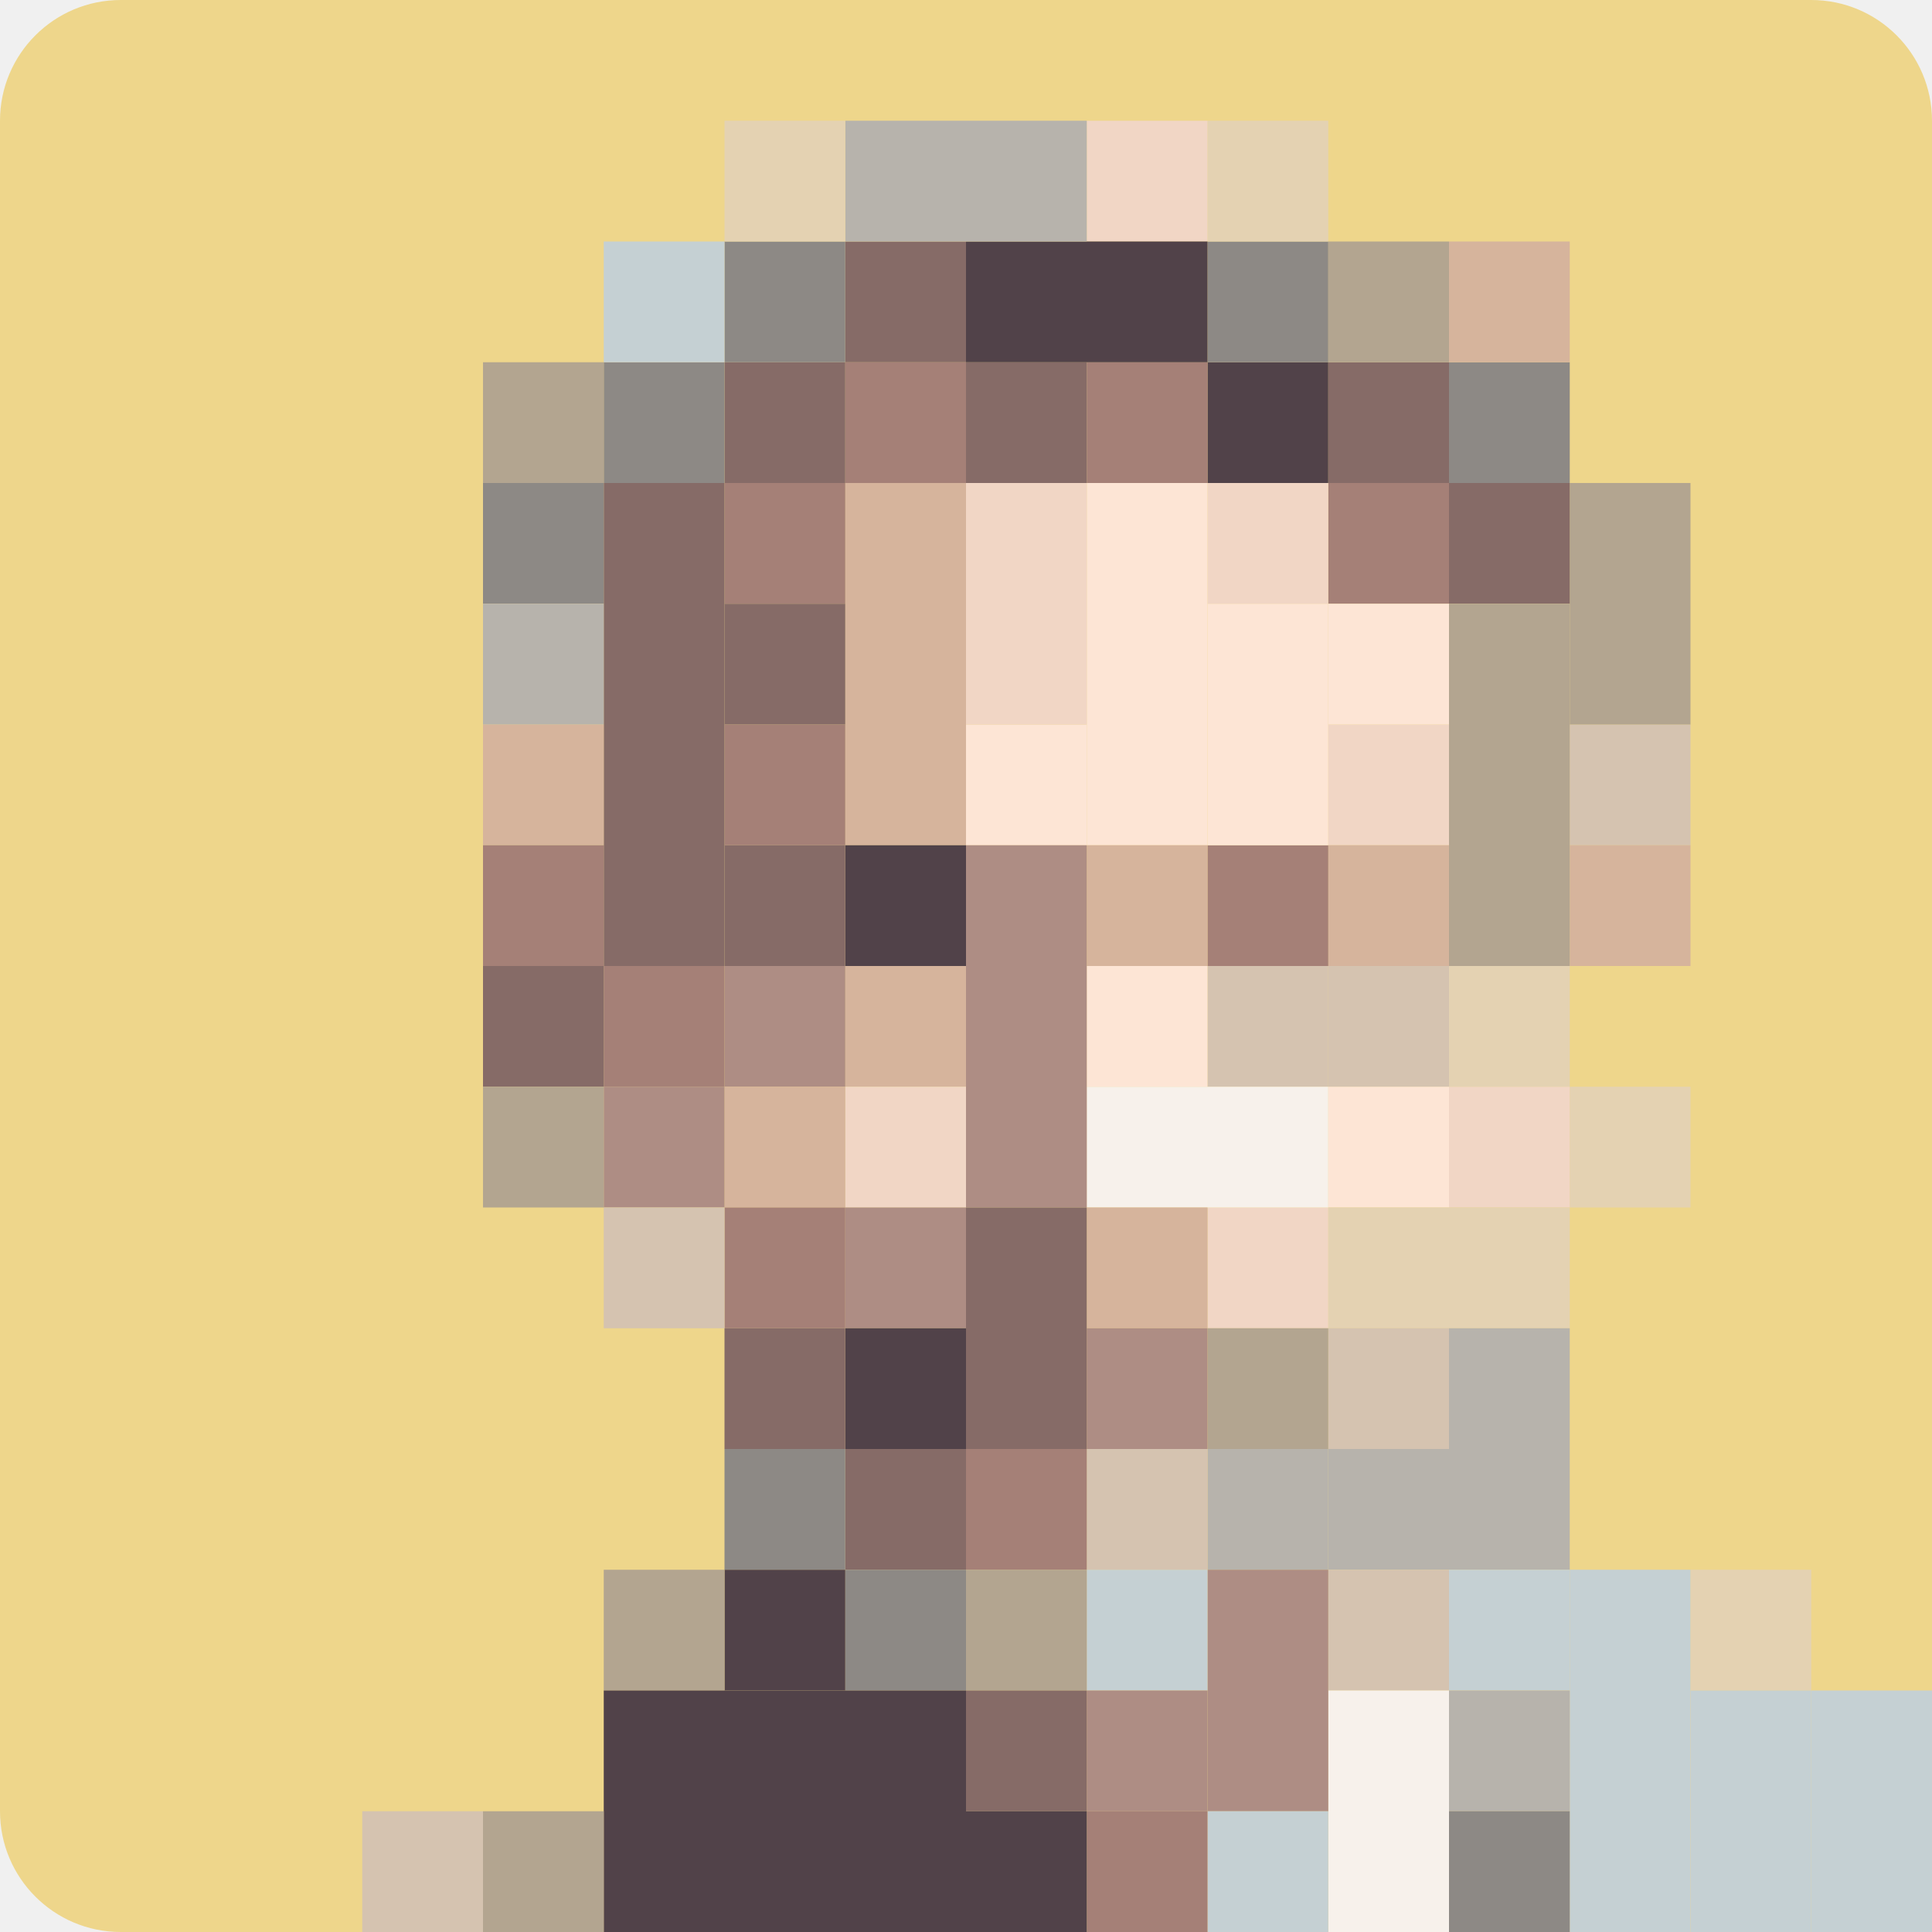
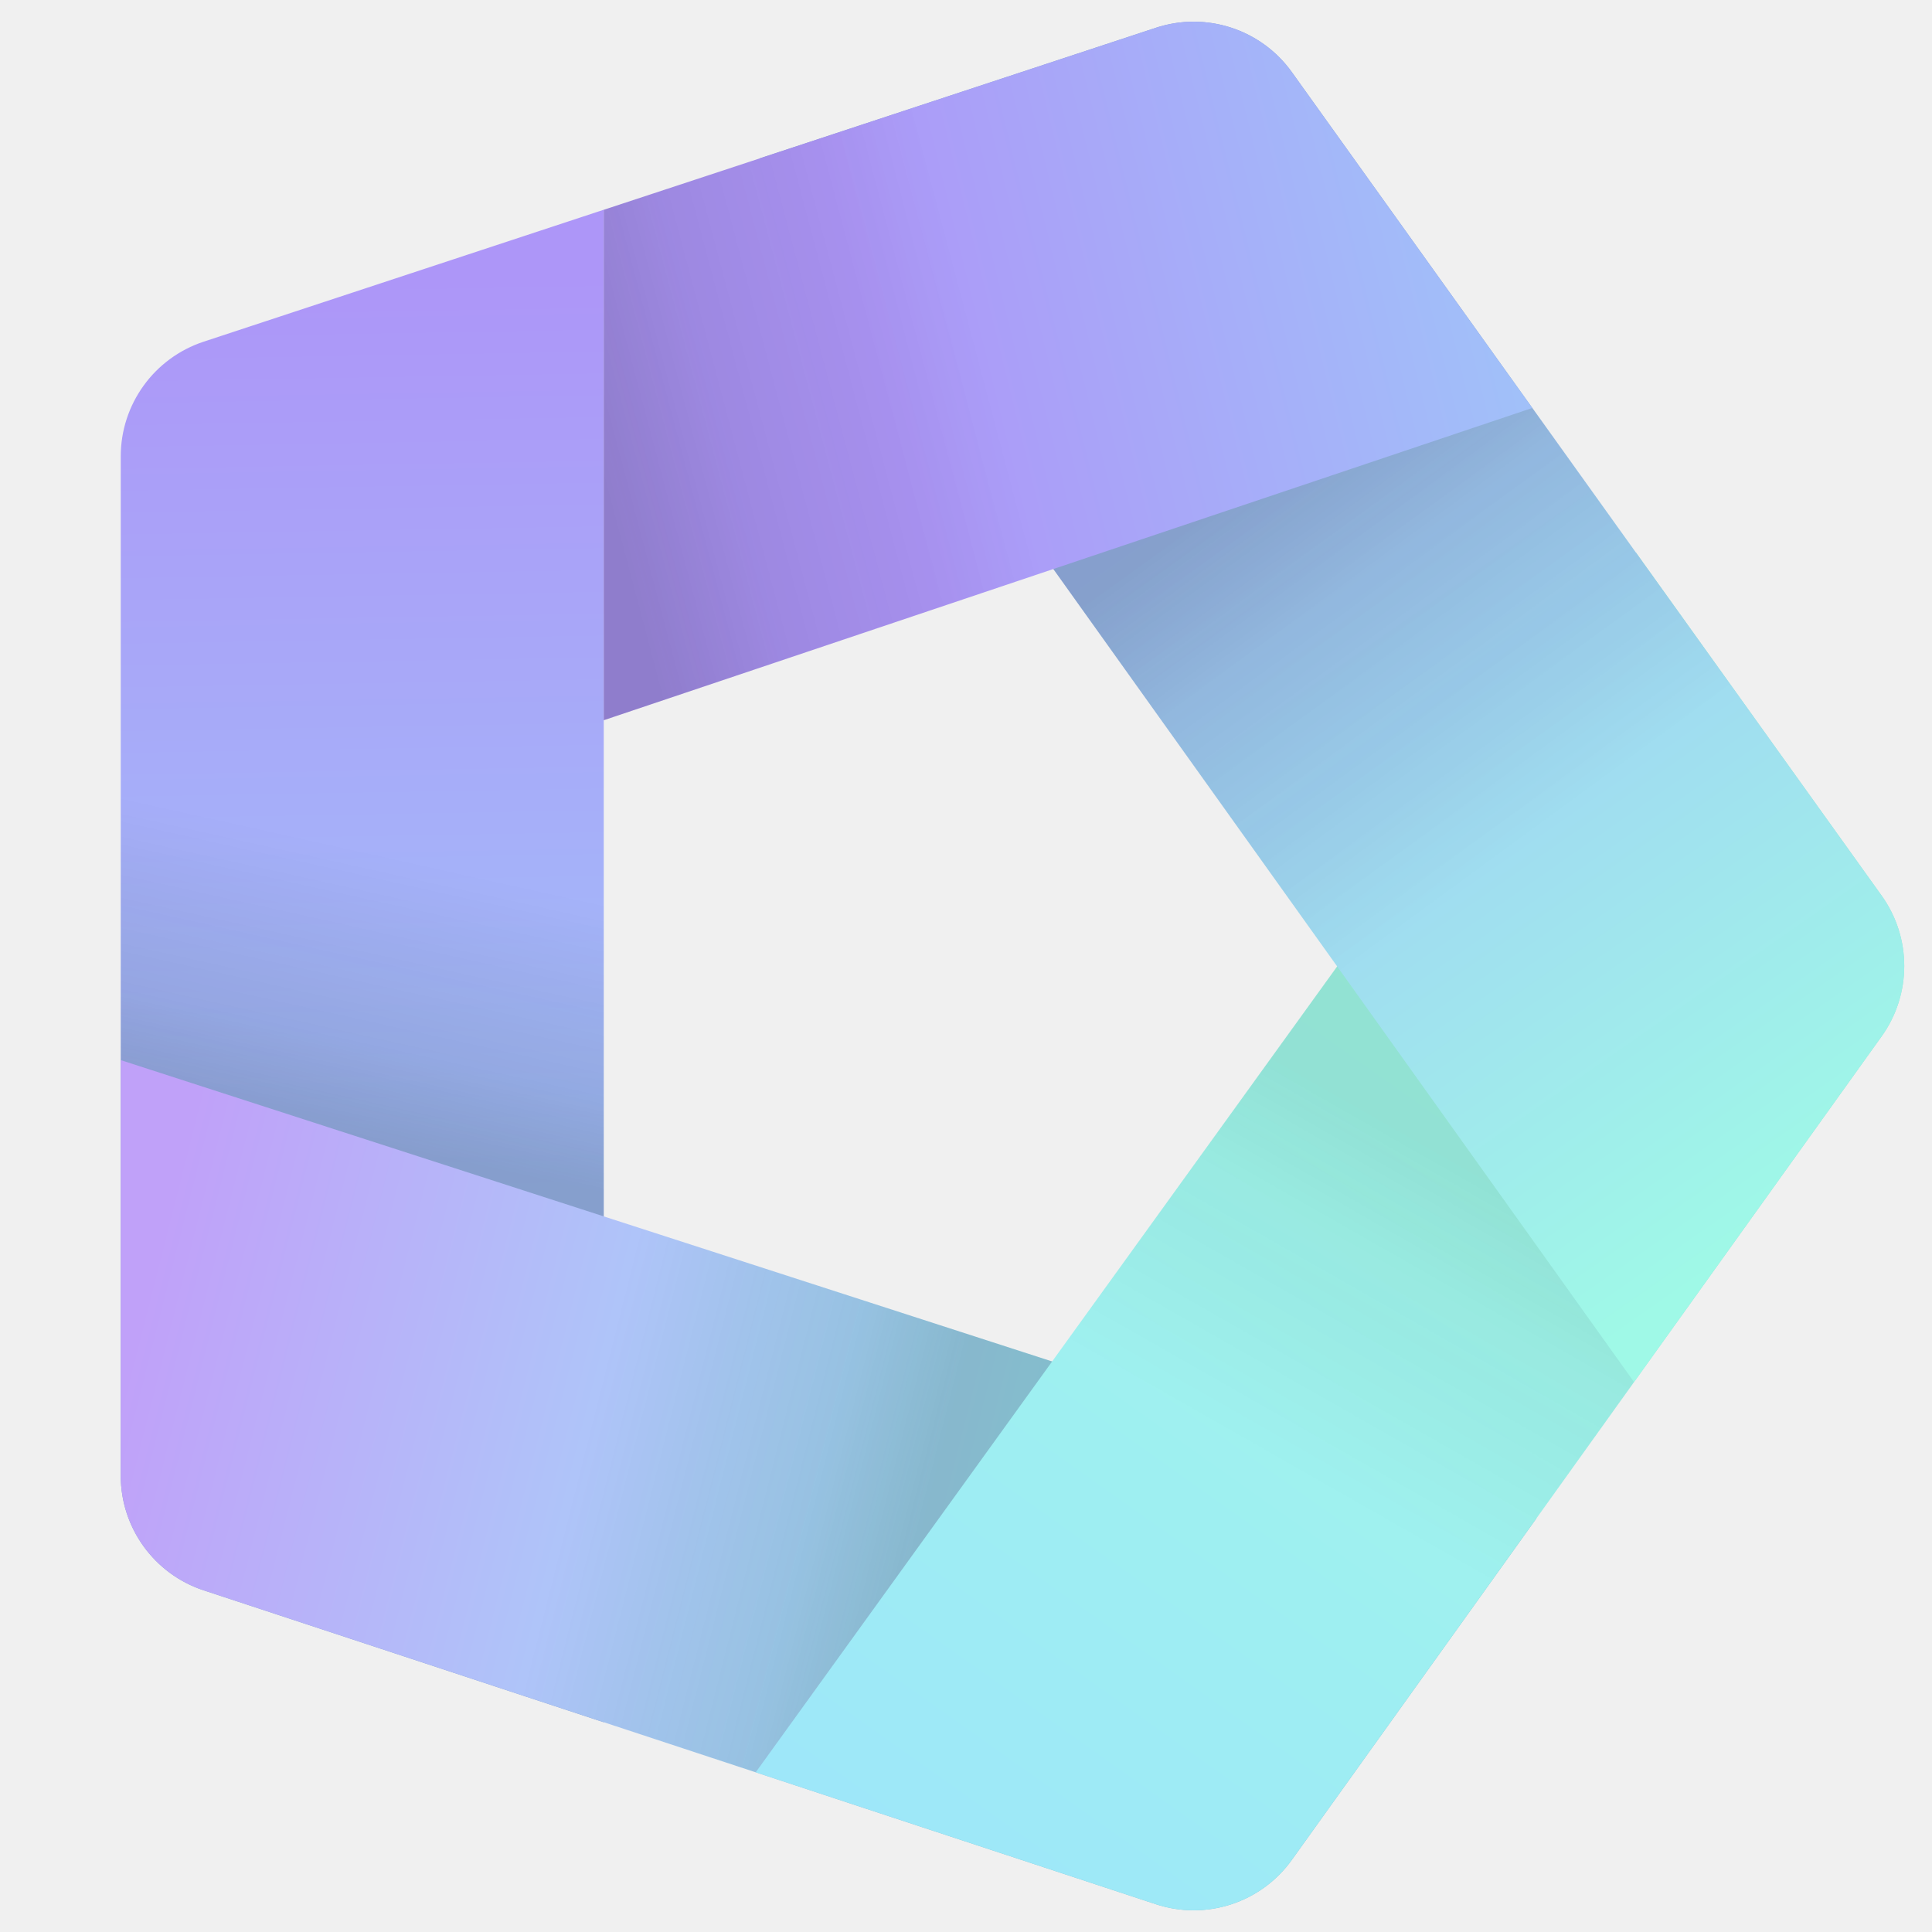
<svg xmlns="http://www.w3.org/2000/svg" width="32" height="32" viewBox="0 0 32 32" fill="none">
-   <rect width="32" height="32" rx="2" fill="#EED68B" />
-   <rect x="30" y="28" width="2" height="4" fill="#C5D0D3" />
-   <rect x="28" y="26" width="2" height="2" fill="#E4D2B2" />
-   <rect x="28" y="28" width="2" height="4" fill="#C5D0D3" />
-   <rect x="26" y="12" width="2" height="2" fill="#D5C3B0" />
-   <rect x="26" y="8" width="2" height="4" fill="#B3A590" />
-   <rect x="26" y="14" width="2" height="2" fill="#D6B49C" />
-   <rect x="26" y="18" width="2" height="2" fill="#E4D2B2" />
-   <rect x="26" y="26" width="2" height="6" fill="#C5D0D3" />
-   <rect x="24" y="6" width="2" height="2" fill="#8D8985" />
-   <rect x="24" y="4" width="2" height="2" fill="#D6B49C" />
-   <rect x="24" y="8" width="2" height="2" fill="#866B67" />
-   <rect x="24" y="10" width="2" height="6" fill="#B3A590" />
-   <rect x="24" y="16" width="2" height="2" fill="#E4D2B2" />
-   <rect x="24" y="18" width="2" height="2" fill="#F1D6C5" />
-   <rect x="24" y="20" width="2" height="2" fill="#E4D2B2" />
-   <rect x="24" y="22" width="2" height="4" fill="#B7B3AC" />
-   <rect x="24" y="26" width="2" height="2" fill="#C5D0D3" />
-   <rect x="24" y="28" width="2" height="2" fill="#B7B3AC" />
-   <rect x="24" y="30" width="2" height="2" fill="#8D8985" />
-   <rect x="22" y="6" width="2" height="2" fill="#866B67" />
-   <rect x="22" y="8" width="2" height="2" fill="#A58077" />
-   <rect x="22" y="4" width="2" height="2" fill="#B3A590" />
-   <rect x="22" y="12" width="2" height="2" fill="#F1D6C5" />
-   <rect x="22" y="14" width="2" height="2" fill="#D6B49C" />
-   <rect x="22" y="10" width="2" height="2" fill="#FDE5D5" />
-   <rect x="22" y="16" width="2" height="2" fill="#D5C3B0" />
-   <rect x="22" y="18" width="2" height="2" fill="#FDE5D5" />
-   <rect x="22" y="20" width="2" height="2" fill="#E4D2B2" />
-   <rect x="22" y="22" width="2" height="2" fill="#D5C3B0" />
-   <rect x="22" y="24" width="2" height="2" fill="#B7B3AC" />
-   <rect x="22" y="26" width="2" height="2" fill="#D5C3B0" />
-   <rect x="22" y="28" width="2" height="4" fill="#F7F1EB" />
-   <rect x="20" y="6" width="2" height="2" fill="#514249" />
-   <rect x="20" y="4" width="2" height="2" fill="#8D8985" />
-   <rect x="20" y="2" width="2" height="2" fill="#E4D2B2" />
-   <rect x="20" y="8" width="2" height="2" fill="#F1D6C5" />
-   <rect x="20" y="14" width="2" height="2" fill="#A58077" />
-   <rect x="20" y="10" width="2" height="4" fill="#FDE5D5" />
-   <rect x="20" y="16" width="2" height="2" fill="#D5C3B0" />
-   <rect x="20" y="20" width="2" height="2" fill="#F1D6C5" />
-   <rect x="20" y="22" width="2" height="2" fill="#B3A590" />
-   <rect x="20" y="24" width="2" height="2" fill="#B7B3AC" />
-   <rect x="20" y="26" width="2" height="4" fill="#AE8D84" />
-   <rect x="20" y="30" width="2" height="2" fill="#C5D0D3" />
-   <rect x="18" y="6" width="2" height="2" fill="#A58077" />
-   <rect x="18" y="2" width="2" height="2" fill="#F1D6C5" />
-   <rect x="18" y="8" width="2" height="6" fill="#FDE5D5" />
-   <rect x="18" y="14" width="2" height="2" fill="#D6B49C" />
-   <rect x="18" y="16" width="2" height="2" fill="#FDE5D5" />
-   <rect x="18" y="18" width="4" height="2" fill="#F7F1EB" />
-   <rect x="18" y="20" width="2" height="2" fill="#D6B49C" />
-   <rect x="18" y="22" width="2" height="2" fill="#AE8D84" />
-   <rect x="18" y="24" width="2" height="2" fill="#D5C3B0" />
-   <rect x="18" y="26" width="2" height="2" fill="#C5D0D3" />
-   <rect x="18" y="28" width="2" height="2" fill="#AE8D84" />
-   <rect x="18" y="30" width="2" height="2" fill="#A58077" />
-   <rect x="16" y="6" width="2" height="2" fill="#866B67" />
-   <rect x="16" y="4" width="4" height="2" fill="#514249" />
-   <rect x="16" y="12" width="2" height="2" fill="#FDE5D5" />
-   <rect x="16" y="8" width="2" height="4" fill="#F1D6C5" />
-   <rect x="16" y="14" width="2" height="6" fill="#AE8D84" />
-   <rect x="16" y="20" width="2" height="4" fill="#866B67" />
-   <rect x="16" y="24" width="2" height="2" fill="#A58077" />
-   <rect x="16" y="26" width="2" height="2" fill="#B3A590" />
-   <rect x="16" y="28" width="2" height="2" fill="#866B67" />
-   <rect x="16" y="30" width="2" height="2" fill="#514249" />
-   <rect x="14" y="6" width="2" height="2" fill="#A58077" />
-   <rect x="14" y="4" width="2" height="2" fill="#866B67" />
-   <rect x="14" y="2" width="4" height="2" fill="#B7B3AC" />
-   <rect x="14" y="8" width="2" height="6" fill="#D6B49C" />
-   <rect x="14" y="14" width="2" height="2" fill="#514249" />
-   <rect x="14" y="16" width="2" height="2" fill="#D6B49C" />
-   <rect x="14" y="18" width="2" height="2" fill="#F1D6C5" />
-   <rect x="14" y="20" width="2" height="2" fill="#AE8D84" />
-   <rect x="14" y="22" width="2" height="2" fill="#514249" />
-   <rect x="14" y="24" width="2" height="2" fill="#866B67" />
-   <rect x="14" y="26" width="2" height="2" fill="#8D8985" />
-   <rect x="12" y="6" width="2" height="2" fill="#866B67" />
-   <rect x="12" y="4" width="2" height="2" fill="#8D8985" />
-   <rect x="12" y="2" width="2" height="2" fill="#E4D2B2" />
-   <rect x="12" y="12" width="2" height="2" fill="#A58077" />
-   <rect x="12" y="8" width="2" height="2" fill="#A58077" />
-   <rect x="12" y="14" width="2" height="2" fill="#866B67" />
-   <rect x="12" y="10" width="2" height="2" fill="#866B67" />
-   <rect x="12" y="16" width="2" height="2" fill="#AE8D84" />
-   <rect x="12" y="18" width="2" height="2" fill="#D6B49C" />
-   <rect x="12" y="20" width="2" height="2" fill="#A58077" />
-   <rect x="12" y="22" width="2" height="2" fill="#866B67" />
-   <rect x="12" y="24" width="2" height="2" fill="#8D8985" />
-   <rect x="12" y="26" width="2" height="2" fill="#514249" />
-   <rect x="10" y="6" width="2" height="2" fill="#8D8985" />
-   <rect x="10" y="4" width="2" height="2" fill="#C5D0D3" />
-   <rect x="10" y="8" width="2" height="8" fill="#866B67" />
-   <rect x="10" y="16" width="2" height="2" fill="#A58077" />
-   <rect x="10" y="18" width="2" height="2" fill="#AE8D84" />
-   <rect x="10" y="20" width="2" height="2" fill="#D5C3B0" />
-   <rect x="10" y="26" width="2" height="2" fill="#B3A590" />
-   <rect x="10" y="28" width="6" height="4" fill="#514249" />
-   <rect x="8" y="6" width="2" height="2" fill="#B3A590" />
-   <rect x="8" y="12" width="2" height="2" fill="#D6B49C" />
-   <rect x="8" y="8" width="2" height="2" fill="#8D8985" />
-   <rect x="8" y="14" width="2" height="2" fill="#A58077" />
-   <rect x="8" y="10" width="2" height="2" fill="#B7B3AC" />
-   <rect x="8" y="16" width="2" height="2" fill="#866B67" />
-   <rect x="8" y="18" width="2" height="2" fill="#B3A590" />
-   <rect x="8" y="30" width="2" height="2" fill="#B3A590" />
-   <rect x="6" y="30" width="2" height="2" fill="#D5C3B0" />
+   <g clip-path="url(#clip0_777_1622)">
+     <path d="M10 3.474L3.374 5.659C2.554 5.929 2 6.695 2 7.558V24.442C2 25.305 2.554 26.071 3.374 26.341L10 28.526V3.474Z" fill="url(#paint0_linear_777_1622)" />
+     <path d="M10 3.474L3.374 5.659C2.554 5.929 2 6.695 2 7.558V24.442C2 25.305 2.554 26.071 3.374 26.341L10 28.526V3.474Z" fill="url(#paint1_linear_777_1622)" />
+     <path d="M2 17.559L25.45 25.146L21.397 30.805C20.888 31.516 19.976 31.814 19.145 31.54L3.374 26.341C2.554 26.071 2 25.305 2 24.442V17.559Z" fill="url(#paint2_linear_777_1622)" />
+     <path d="M2 17.559L25.45 25.146L21.397 30.805C20.888 31.516 19.976 31.814 19.145 31.54L3.374 26.341C2.554 26.071 2 25.305 2 24.442V17.559Z" fill="url(#paint3_linear_777_1622)" />
+     <path d="M12.517 29.355L27.095 9.15L31.166 14.835C31.665 15.532 31.665 16.468 31.166 17.165L21.397 30.805C20.888 31.516 19.976 31.814 19.145 31.54L12.517 29.355Z" fill="url(#paint4_linear_777_1622)" />
+     <path d="M12.517 29.355L27.095 9.15L31.166 14.835C31.665 15.532 31.665 16.468 31.166 17.165L21.397 30.805C20.888 31.516 19.976 31.814 19.145 31.54L12.517 29.355Z" fill="url(#paint5_linear_777_1622)" />
+     <path d="M27.065 22.891L31.166 17.165C31.665 16.468 31.665 15.532 31.166 14.835L21.397 1.195C20.888 0.484 19.975 0.186 19.145 0.46L12.587 2.622L27.065 22.891Z" fill="url(#paint6_linear_777_1622)" />
+     <path d="M27.065 22.891L31.166 17.165C31.665 16.468 31.665 15.532 31.166 14.835L21.397 1.195C20.888 0.484 19.975 0.186 19.145 0.46L12.587 2.622L27.065 22.891Z" fill="url(#paint7_linear_777_1622)" />
+     <path d="M19.145 0.46C19.976 0.186 20.888 0.484 21.397 1.195L25.38 6.757L10 11.929V3.475L19.145 0.46Z" fill="url(#paint8_linear_777_1622)" />
+     <path d="M19.145 0.46C19.976 0.186 20.888 0.484 21.397 1.195L25.38 6.757L10 11.929V3.475L19.145 0.46Z" fill="url(#paint9_linear_777_1622)" />
+   </g>
+   <defs>
+     <linearGradient id="paint0_linear_777_1622" x1="5.869" y1="4.624" x2="6.127" y2="19.819" gradientUnits="userSpaceOnUse">
+       <stop stop-color="#AD96F8" />
+       <stop offset="1" stop-color="#A1C0F9" />
+     </linearGradient>
+     <linearGradient id="paint1_linear_777_1622" x1="8" y1="14.5" x2="6.975" y2="19.106" gradientUnits="userSpaceOnUse">
+       <stop stop-opacity="0" />
+       <stop offset="0.665" stop-color="#0C0E10" stop-opacity="0.1" />
+       <stop offset="1" stop-color="#191B1F" stop-opacity="0.2" />
+     </linearGradient>
+     <linearGradient id="paint2_linear_777_1622" x1="2.349" y1="21.64" x2="17.208" y2="25.412" gradientUnits="userSpaceOnUse">
+       <stop stop-color="#C0A1F9" />
+       <stop offset="1" stop-color="#9EE7F9" />
+     </linearGradient>
+     <linearGradient id="paint3_linear_777_1622" x1="9.5" y1="24.5" x2="15.144" y2="25.933" gradientUnits="userSpaceOnUse">
+       <stop stop-opacity="0" />
+       <stop offset="0.665" stop-color="#0C0F0F" stop-opacity="0.099" />
+       <stop offset="1" stop-color="#191E1F" stop-opacity="0.2" />
+     </linearGradient>
+     <linearGradient id="paint4_linear_777_1622" x1="15.956" y1="31.387" x2="25.456" y2="17.991" gradientUnits="userSpaceOnUse">
+       <stop stop-color="#9EE7F9" />
+       <stop offset="1" stop-color="#9FF9E7" />
+     </linearGradient>
+     <linearGradient id="paint5_linear_777_1622" x1="21.5" y1="24.5" x2="24.387" y2="19.435" gradientUnits="userSpaceOnUse">
+       <stop stop-opacity="0" />
+       <stop offset="0.67" stop-color="#0D100F" stop-opacity="0.05" />
+       <stop offset="1" stop-color="#191F1E" stop-opacity="0.1" />
+     </linearGradient>
+     <linearGradient id="paint6_linear_777_1622" x1="21.434" y1="6.762" x2="30.439" y2="19.666" gradientUnits="userSpaceOnUse">
+       <stop stop-color="#A1C0F9" />
+       <stop offset="1" stop-color="#9FF9E7" />
+     </linearGradient>
+     <linearGradient id="paint7_linear_777_1622" x1="20" y1="8.5" x2="24.434" y2="14.548" gradientUnits="userSpaceOnUse">
+       <stop stop-color="#191B1F" stop-opacity="0.2" />
+       <stop offset="0.33" stop-color="#0E0F11" stop-opacity="0.1" />
+       <stop offset="1" stop-opacity="0" />
+     </linearGradient>
+     <linearGradient id="paint8_linear_777_1622" x1="14.725" y1="7.026" x2="24.705" y2="4.568" gradientUnits="userSpaceOnUse">
+       <stop stop-color="#AD96F8" />
+       <stop offset="1" stop-color="#A1C0F9" />
+     </linearGradient>
+     <linearGradient id="paint9_linear_777_1622" x1="10" y1="8" x2="16.382" y2="6.31" gradientUnits="userSpaceOnUse">
+       <stop stop-color="#1A191F" stop-opacity="0.2" />
+       <stop offset="0.33" stop-color="#0D0C0F" stop-opacity="0.098" />
+       <stop offset="1" stop-opacity="0" />
+     </linearGradient>
+     <clipPath id="clip0_777_1622">
+       <rect width="32" height="32" fill="white" />
+     </clipPath>
+   </defs>
</svg>
